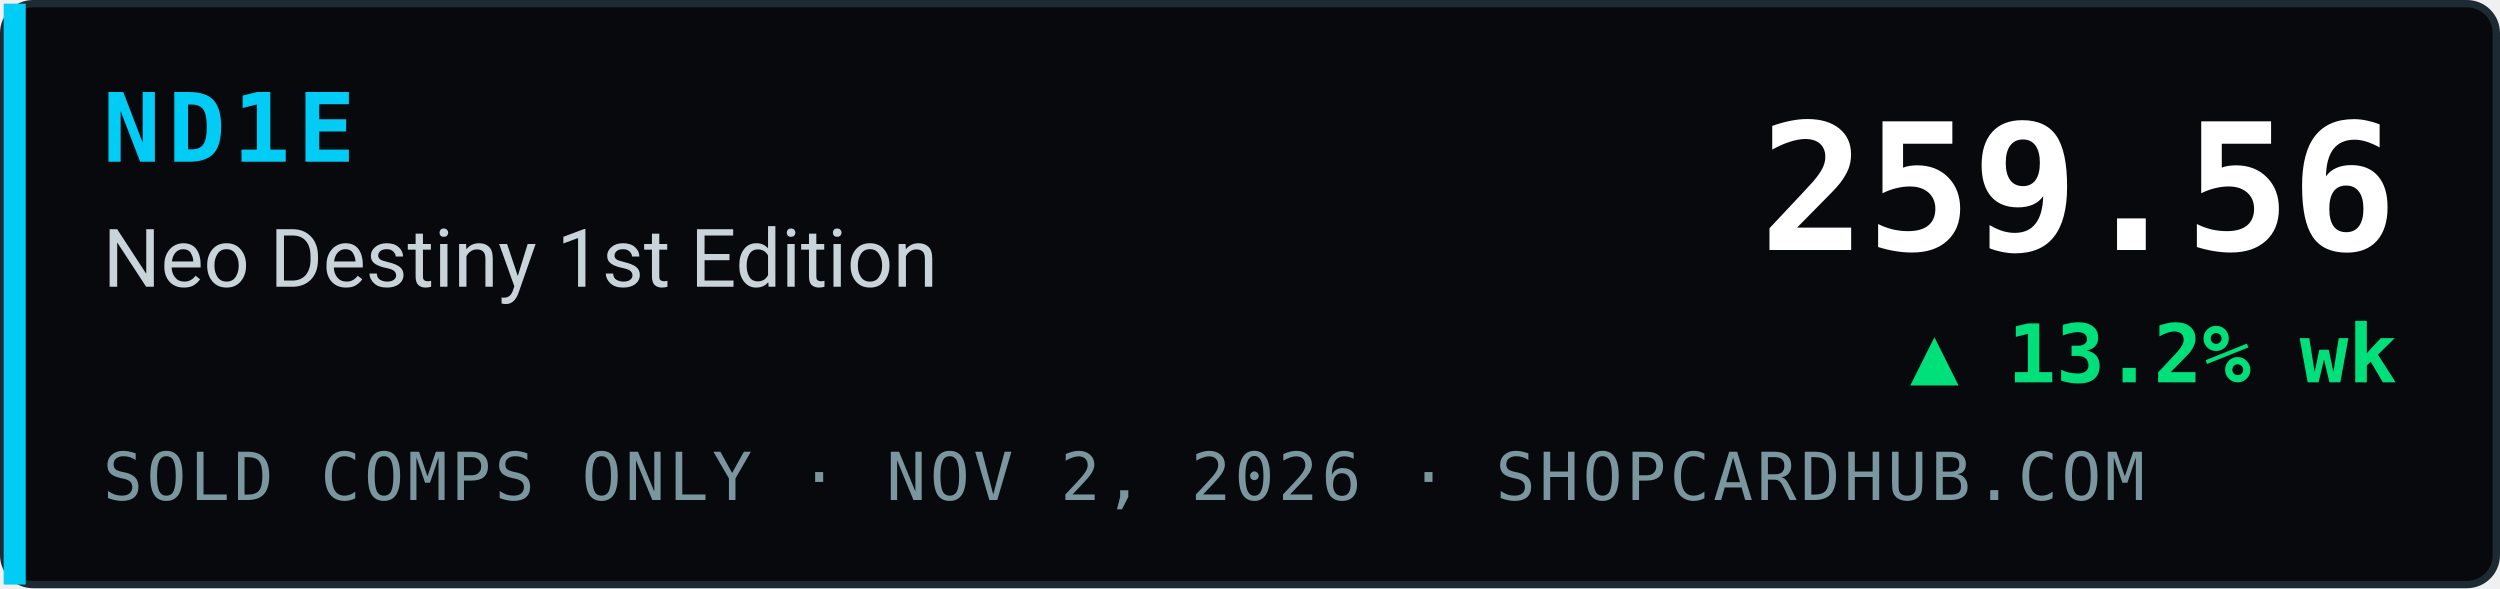
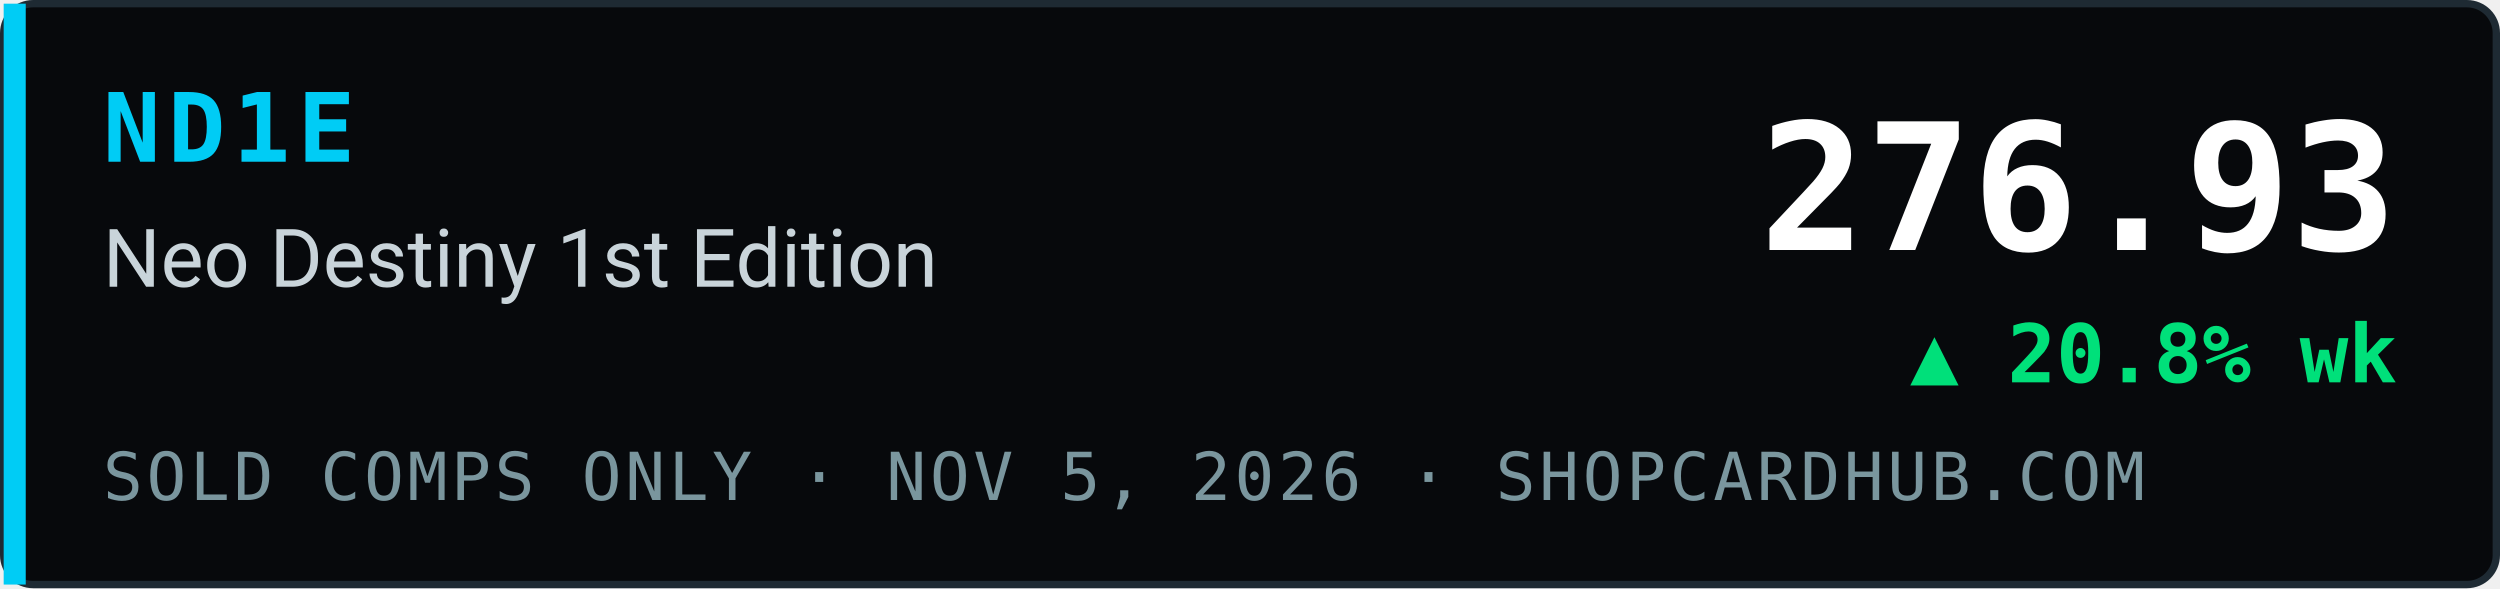
- <svg xmlns="http://www.w3.org/2000/svg" width="340" height="80" viewBox="0 0 340 80" role="img" aria-label="ND1E Neo Destiny 1st Edition index 259.56, ▲ 13.2% wk, sold comps only, ShopCardHub">
+ <svg xmlns="http://www.w3.org/2000/svg" width="340" height="80" viewBox="0 0 340 80" role="img" aria-label="ND1E Neo Destiny 1st Edition index 276.93, ▲ 20.8% wk, sold comps only, ShopCardHub">
  <rect x="0.5" y="0.5" width="339" height="79" rx="4" fill="#07090c" stroke="#1e2a33" />
  <rect x="0.5" y="0.5" width="3" height="79" fill="#00ccf5" />
  <text x="14" y="22" font-family="ui-monospace,SFMono-Regular,Menlo,Consolas,monospace" font-size="13" font-weight="700" fill="#00ccf5" letter-spacing="1">ND1E</text>
  <text x="14" y="39" font-family="system-ui,-apple-system,Segoe UI,Roboto,Helvetica,Arial,sans-serif" font-size="11" fill="#c9d4da">Neo Destiny 1st Edition</text>
-   <text x="14" y="68" font-family="ui-monospace,SFMono-Regular,Menlo,Consolas,monospace" font-size="9" fill="#7a969e" letter-spacing="0.5">SOLD COMPS ONLY · NOV 2, 2026 · SHOPCARDHUB.COM</text>
-   <text x="326" y="34" text-anchor="end" font-family="ui-monospace,SFMono-Regular,Menlo,Consolas,monospace" font-size="24" font-weight="700" fill="#ffffff">259.56</text>
-   <text x="326" y="52" text-anchor="end" font-family="ui-monospace,SFMono-Regular,Menlo,Consolas,monospace" font-size="11" font-weight="700" fill="#00e07a">▲ 13.2% wk</text>
+   <text x="14" y="68" font-family="ui-monospace,SFMono-Regular,Menlo,Consolas,monospace" font-size="9" fill="#7a969e" letter-spacing="0.5">SOLD COMPS ONLY · NOV 5, 2026 · SHOPCARDHUB.COM</text>
+   <text x="326" y="34" text-anchor="end" font-family="ui-monospace,SFMono-Regular,Menlo,Consolas,monospace" font-size="24" font-weight="700" fill="#ffffff">276.93</text>
+   <text x="326" y="52" text-anchor="end" font-family="ui-monospace,SFMono-Regular,Menlo,Consolas,monospace" font-size="11" font-weight="700" fill="#00e07a">▲ 20.8% wk</text>
</svg>
